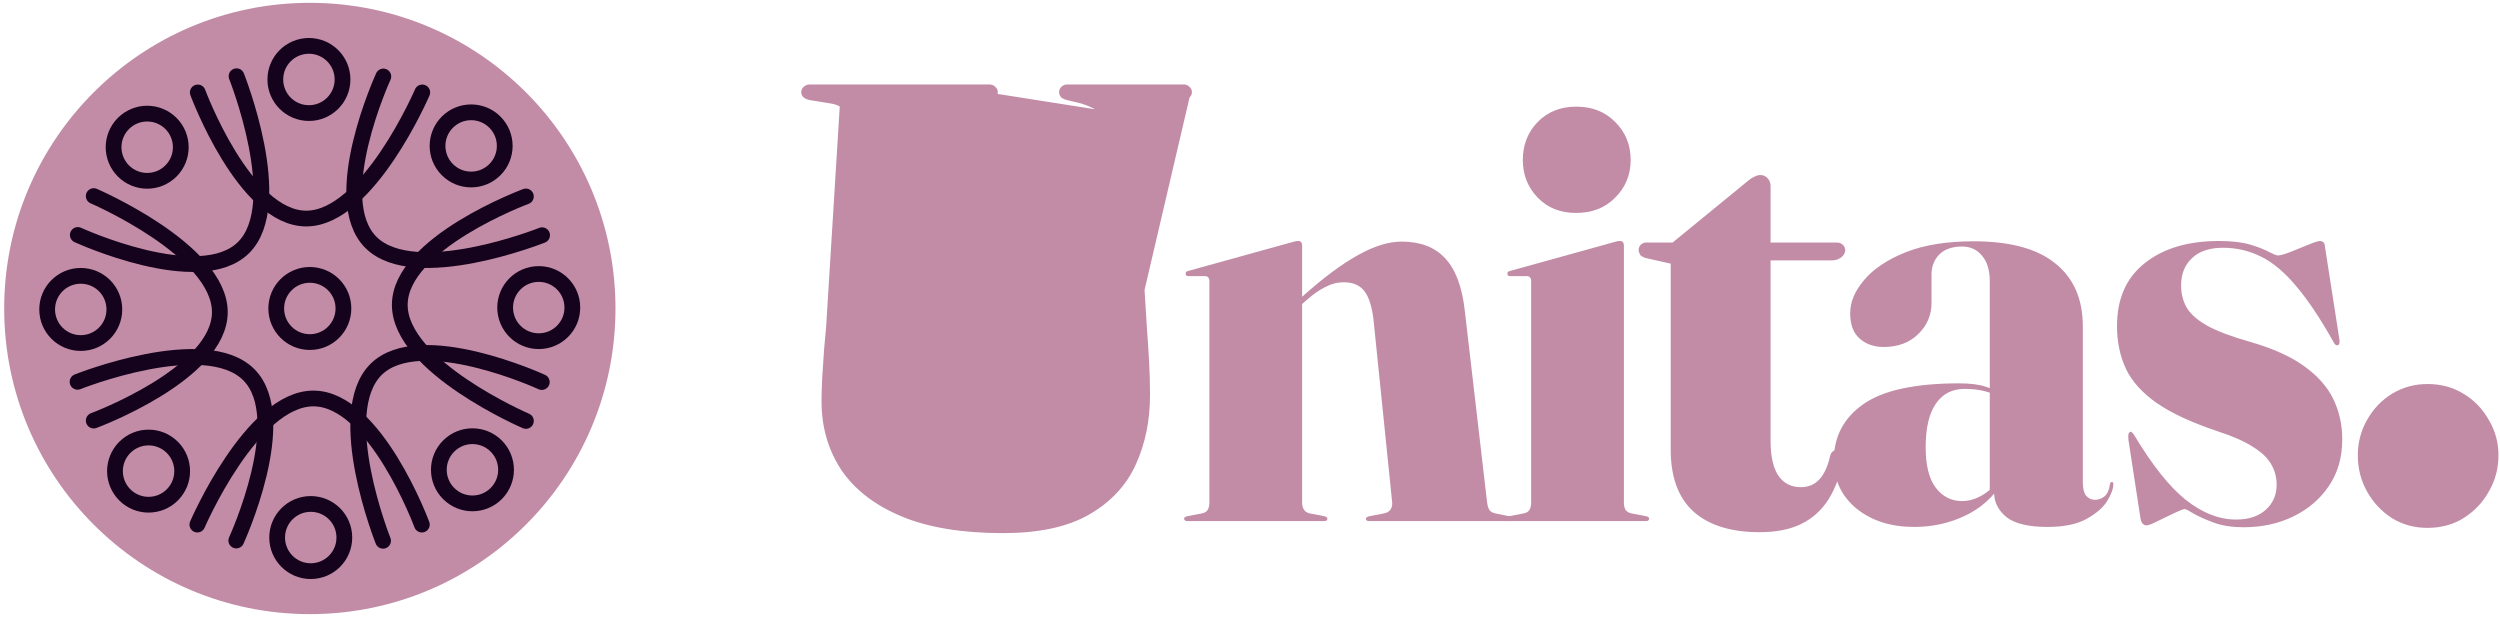
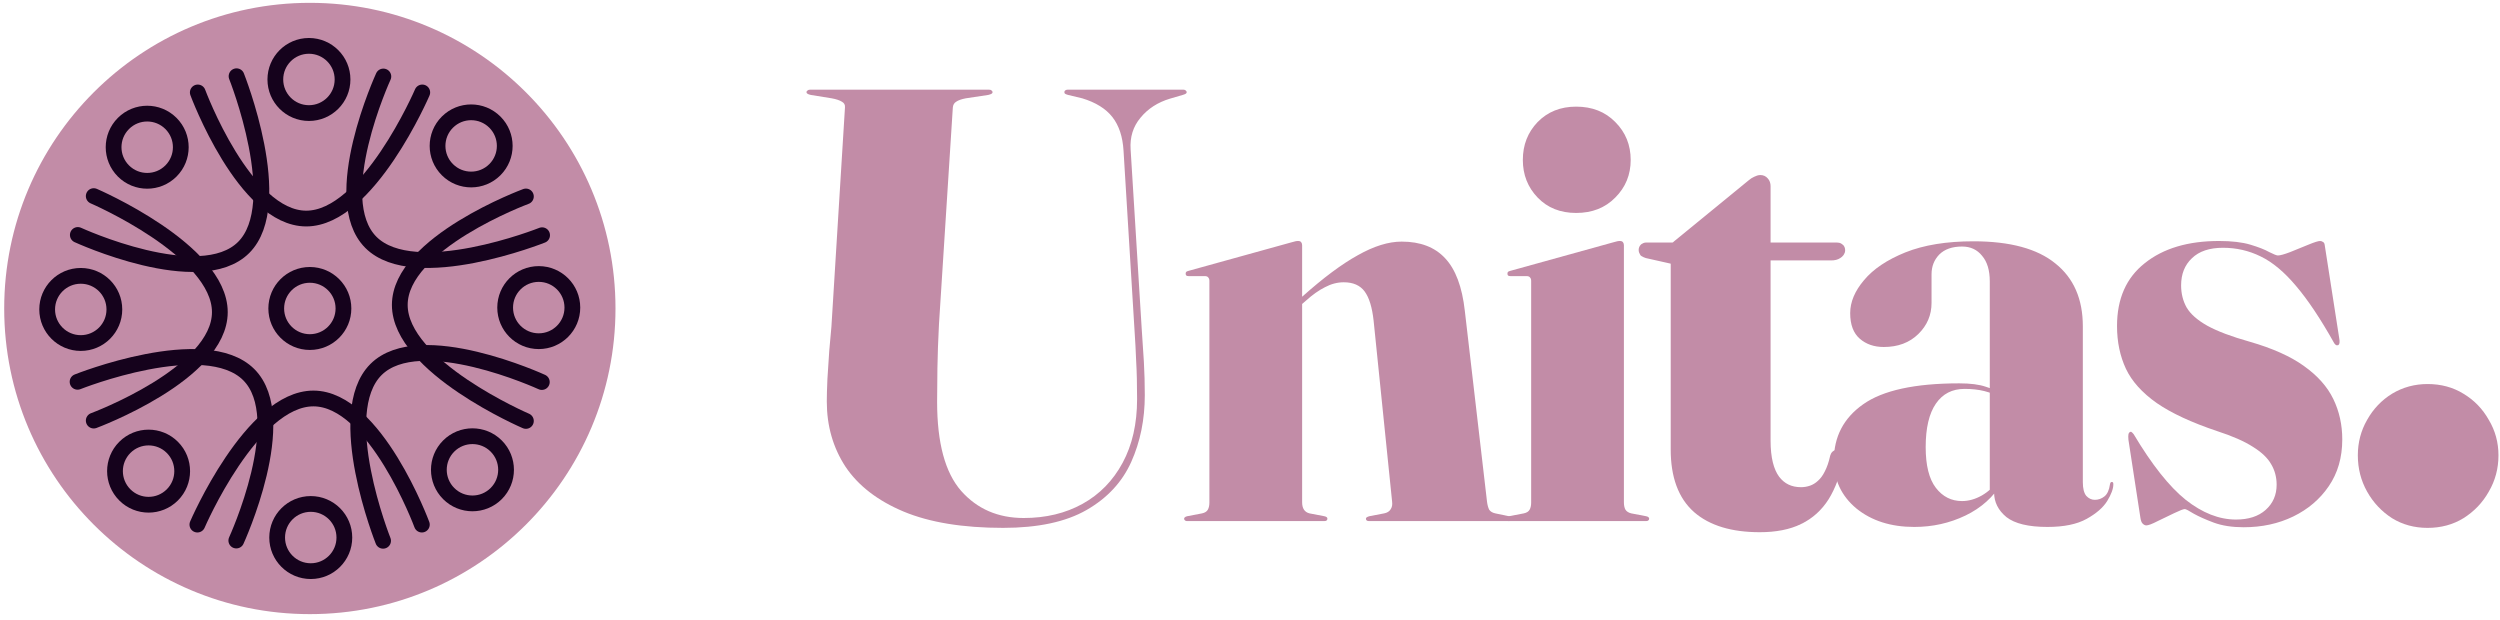
<svg xmlns="http://www.w3.org/2000/svg" width="238" height="59" viewBox="0 0 238 59" fill="none">
-   <path d="M29.496 58.465C45.567 58.465 58.594 45.437 58.594 29.367C58.594 13.297 45.567 0.269 29.496 0.269C13.426 0.269 0.398 13.297 0.398 29.367C0.398 45.437 13.426 58.465 29.496 58.465Z" fill="#C28CA7" />
-   <path d="M29.496 32.566C31.263 32.566 32.695 31.134 32.695 29.367C32.695 27.6 31.263 26.168 29.496 26.168C27.729 26.168 26.297 27.6 26.297 29.367C26.297 31.134 27.729 32.566 29.496 32.566Z" stroke="#15021C" stroke-width="1.5" />
-   <path d="M50.065 18.702C50.065 18.702 38.059 23.145 38.059 29.028C38.059 34.911 50.065 40.073 50.065 40.073" stroke="#15021C" stroke-width="1.5" stroke-linecap="round" />
-   <path d="M54.487 29.282C54.487 31.049 53.055 32.481 51.289 32.481C49.522 32.481 48.09 31.049 48.09 29.282C48.09 27.516 49.522 26.084 51.289 26.084C53.055 26.084 54.487 27.516 54.487 29.282Z" stroke="#15021C" stroke-width="1.5" />
-   <path d="M36.495 7.281C36.495 7.281 31.147 18.912 35.307 23.072C39.467 27.232 51.607 22.393 51.607 22.393" stroke="#15021C" stroke-width="1.5" stroke-linecap="round" />
-   <path d="M47.114 11.628C48.363 12.877 48.363 14.902 47.114 16.152C45.865 17.401 43.839 17.401 42.59 16.152C41.341 14.902 41.341 12.877 42.59 11.628C43.839 10.379 45.865 10.379 47.114 11.628Z" stroke="#15021C" stroke-width="1.5" />
-   <path d="M18.828 8.8C18.828 8.8 23.27 20.806 29.153 20.806C35.036 20.806 40.199 8.8 40.199 8.8" stroke="#15021C" stroke-width="1.5" stroke-linecap="round" />
-   <path d="M29.41 4.367C31.176 4.367 32.609 5.799 32.609 7.566C32.609 9.332 31.176 10.765 29.41 10.765C27.643 10.765 26.211 9.332 26.211 7.566C26.211 5.799 27.643 4.367 29.41 4.367Z" stroke="#15021C" stroke-width="1.5" />
-   <path d="M7.406 22.368C7.406 22.368 19.037 27.716 23.197 23.557C27.357 19.397 22.518 7.257 22.518 7.257" stroke="#15021C" stroke-width="1.5" stroke-linecap="round" />
-   <path d="M11.75 11.753C12.999 10.504 15.024 10.504 16.274 11.753C17.523 13.002 17.523 15.027 16.274 16.277C15.024 17.526 12.999 17.526 11.75 16.277C10.501 15.027 10.501 13.002 11.75 11.753Z" stroke="#15021C" stroke-width="1.5" />
-   <path d="M8.922 40.039C8.922 40.039 20.928 35.597 20.928 29.714C20.928 23.831 8.922 18.668 8.922 18.668" stroke="#15021C" stroke-width="1.5" stroke-linecap="round" />
-   <path d="M4.489 29.459C4.489 27.692 5.921 26.26 7.688 26.26C9.455 26.26 10.887 27.692 10.887 29.459C10.887 31.226 9.455 32.658 7.688 32.658C5.921 32.658 4.489 31.226 4.489 29.459Z" stroke="#15021C" stroke-width="1.5" />
-   <path d="M22.494 51.459C22.494 51.459 27.843 39.829 23.683 35.669C19.523 31.509 7.383 36.348 7.383 36.348" stroke="#15021C" stroke-width="1.5" stroke-linecap="round" />
-   <path d="M11.882 47.112C10.633 45.863 10.633 43.838 11.882 42.589C13.132 41.34 15.157 41.34 16.406 42.589C17.655 43.838 17.655 45.863 16.406 47.112C15.157 48.362 13.132 48.362 11.882 47.112Z" stroke="#15021C" stroke-width="1.5" />
-   <path d="M40.16 49.941C40.16 49.941 35.718 37.935 29.835 37.935C23.952 37.935 18.789 49.941 18.789 49.941" stroke="#15021C" stroke-width="1.5" stroke-linecap="round" />
-   <path d="M29.582 54.373C27.816 54.373 26.384 52.941 26.384 51.174C26.384 49.408 27.816 47.976 29.582 47.976C31.349 47.976 32.781 49.408 32.781 51.174C32.781 52.941 31.349 54.373 29.582 54.373Z" stroke="#15021C" stroke-width="1.5" />
-   <path d="M51.58 36.371C51.58 36.371 39.95 31.022 35.789 35.182C31.63 39.342 36.468 51.482 36.468 51.482" stroke="#15021C" stroke-width="1.5" stroke-linecap="round" />
-   <path d="M47.239 46.986C45.989 48.235 43.964 48.235 42.715 46.986C41.465 45.737 41.465 43.712 42.715 42.462C43.964 41.213 45.989 41.213 47.239 42.462C48.488 43.712 48.488 45.737 47.239 46.986Z" stroke="#15021C" stroke-width="1.5" />
-   <path d="M107.766 31.613L107.765 31.611L106.71 14.362L106.71 14.362C106.633 13.067 106.292 12.054 105.706 11.303C105.122 10.555 104.216 9.982 102.963 9.601L101.621 9.28L101.61 9.278L101.61 9.278C101.468 9.237 101.339 9.19 101.247 9.128L101.226 9.114L101.209 9.097C101.119 9.008 101.077 8.894 101.077 8.773C101.077 8.653 101.119 8.539 101.209 8.45C101.323 8.336 101.469 8.289 101.62 8.289H112.679C112.811 8.289 112.959 8.326 113.062 8.447C113.155 8.522 113.223 8.632 113.223 8.773C113.223 8.933 113.136 9.053 113.024 9.128L107.766 31.613ZM107.766 31.613C107.824 32.471 107.873 33.397 107.912 34.392L107.912 34.392L107.912 34.398C107.97 35.369 108 36.566 108 37.991C108 40.305 107.547 42.286 106.651 43.944L106.871 44.063M107.766 31.613L106.871 44.063M106.871 44.063L106.651 43.944C105.754 45.605 104.516 46.87 102.936 47.746C101.355 48.622 99.53 49.064 97.455 49.064C95.077 49.064 93.162 48.231 91.687 46.567C90.222 44.895 89.461 42.144 89.461 38.255C89.461 37.396 89.471 36.332 89.491 35.061L89.491 35.061C89.51 33.794 89.559 32.409 89.637 30.906C89.637 30.906 89.637 30.905 89.637 30.905L90.957 10.259C90.957 10.259 90.957 10.258 90.957 10.258C90.972 10.074 91.042 9.967 91.159 9.897L91.166 9.893L91.173 9.888C91.326 9.781 91.586 9.682 91.982 9.606L94.118 9.284L94.13 9.283L94.142 9.28C94.299 9.24 94.445 9.193 94.543 9.128L106.871 44.063ZM108.766 11.366L108.764 11.368C108.105 12.156 107.809 13.099 107.883 14.213L107.883 14.214L108.939 31.284C108.939 31.284 108.939 31.285 108.939 31.285C109.018 32.343 109.086 33.39 109.145 34.427L109.145 34.427C109.204 35.469 109.233 36.529 109.233 37.609C109.233 39.968 108.797 42.125 107.92 44.077C107.037 46.046 105.58 47.61 103.563 48.768C101.537 49.932 98.839 50.503 95.489 50.503C91.636 50.503 88.442 49.982 85.918 48.928L85.917 48.928C83.419 47.877 81.537 46.432 80.292 44.584L80.29 44.581C79.069 42.719 78.46 40.598 78.46 38.225C78.46 37.673 78.479 36.955 78.519 36.073L78.519 36.068L78.519 36.068L78.53 35.891C78.585 35.05 78.64 34.209 78.695 33.369L78.695 33.364L78.695 33.364C78.773 32.465 78.842 31.704 78.9 31.078L80.191 10.195L80.191 10.19L80.191 10.19C80.198 10.113 80.184 10.062 80.163 10.024C80.142 9.986 80.102 9.943 80.027 9.902L80.02 9.898L80.013 9.894C79.838 9.782 79.553 9.682 79.137 9.606L77.144 9.284L77.132 9.282L77.132 9.282C76.984 9.25 76.847 9.206 76.741 9.138C76.631 9.067 76.523 8.948 76.523 8.773C76.523 8.623 76.601 8.508 76.702 8.433C76.813 8.331 76.953 8.289 77.096 8.289H94.169C94.3 8.289 94.468 8.317 94.58 8.446C94.673 8.521 94.742 8.631 94.742 8.773C94.742 8.934 94.654 9.053 94.543 9.128L108.766 11.366ZM108.766 11.366C109.435 10.549 110.329 9.968 111.46 9.629C111.46 9.629 111.46 9.629 111.46 9.629L112.66 9.278C112.66 9.278 112.661 9.277 112.661 9.277M108.766 11.366L112.661 9.277M112.661 9.277C112.802 9.237 112.931 9.19 113.023 9.128L112.661 9.277Z" fill="#C28CA7" stroke="#C28CA7" stroke-width="0.5" />
-   <path d="M123.962 23.353V47.818C123.962 48.111 124.02 48.346 124.138 48.522C124.255 48.698 124.431 48.815 124.666 48.874L126.045 49.138C126.26 49.177 126.367 49.255 126.367 49.373C126.367 49.529 126.27 49.608 126.074 49.608H112.991C112.932 49.608 112.873 49.588 112.815 49.549C112.756 49.51 112.727 49.451 112.727 49.373C112.727 49.334 112.746 49.295 112.785 49.255C112.844 49.197 112.932 49.158 113.049 49.138L114.428 48.874C114.702 48.815 114.888 48.698 114.985 48.522C115.083 48.346 115.132 48.121 115.132 47.847V26.726C115.132 26.589 115.093 26.482 115.015 26.404C114.956 26.326 114.848 26.286 114.692 26.286H113.167C113.049 26.286 112.971 26.267 112.932 26.228C112.893 26.189 112.873 26.13 112.873 26.052C112.873 25.974 112.893 25.915 112.932 25.876C112.991 25.837 113.059 25.807 113.137 25.788L122.877 23.089C123.092 23.03 123.238 22.991 123.316 22.971C123.395 22.952 123.483 22.942 123.581 22.942C123.718 22.942 123.815 22.981 123.874 23.059C123.933 23.138 123.962 23.235 123.962 23.353ZM123.229 29.572L122.877 29.19L123.991 28.222C125.986 26.443 127.746 25.132 129.272 24.291C130.797 23.431 132.185 23.001 133.437 23.001C135.217 23.001 136.595 23.529 137.573 24.585C138.571 25.641 139.196 27.313 139.451 29.601L141.563 47.76C141.602 48.072 141.67 48.327 141.768 48.522C141.886 48.698 142.081 48.815 142.355 48.874L143.616 49.138C143.734 49.158 143.812 49.197 143.851 49.255C143.91 49.295 143.939 49.334 143.939 49.373C143.939 49.451 143.91 49.51 143.851 49.549C143.812 49.588 143.743 49.608 143.645 49.608H130.328C130.132 49.608 130.034 49.529 130.034 49.373C130.034 49.275 130.152 49.197 130.386 49.138L131.765 48.874C132.058 48.815 132.264 48.688 132.381 48.493C132.518 48.297 132.567 48.053 132.528 47.76L130.768 30.54C130.631 29.269 130.347 28.34 129.917 27.753C129.487 27.166 128.822 26.873 127.922 26.873C127.316 26.873 126.719 27.029 126.133 27.342C125.546 27.636 124.94 28.066 124.314 28.633L123.229 29.572Z" fill="#C28CA7" />
-   <path d="M154.595 23.353V47.818C154.595 48.111 154.644 48.346 154.741 48.522C154.859 48.698 155.044 48.815 155.299 48.874L156.677 49.138C156.795 49.158 156.873 49.187 156.912 49.226C156.971 49.265 157 49.314 157 49.373C157 49.451 156.971 49.51 156.912 49.549C156.873 49.588 156.804 49.607 156.707 49.607H143.623C143.545 49.607 143.477 49.588 143.418 49.549C143.379 49.51 143.359 49.451 143.359 49.373C143.359 49.334 143.379 49.294 143.418 49.255C143.477 49.197 143.565 49.158 143.682 49.138L145.061 48.874C145.335 48.815 145.52 48.698 145.618 48.522C145.716 48.346 145.765 48.121 145.765 47.847V26.726C145.765 26.589 145.726 26.482 145.648 26.404C145.589 26.325 145.481 26.286 145.325 26.286H143.799C143.682 26.286 143.604 26.267 143.565 26.227C143.526 26.189 143.506 26.13 143.506 26.052C143.506 25.973 143.526 25.915 143.565 25.876C143.623 25.837 143.692 25.807 143.77 25.788L153.509 23.089C153.724 23.03 153.871 22.991 153.949 22.971C154.027 22.952 154.116 22.942 154.213 22.942C154.35 22.942 154.448 22.981 154.507 23.059C154.565 23.138 154.595 23.235 154.595 23.353ZM150.048 20.273C148.542 20.273 147.32 19.784 146.381 18.806C145.442 17.828 144.973 16.635 144.973 15.227C144.973 13.799 145.442 12.597 146.381 11.619C147.339 10.641 148.561 10.152 150.048 10.152C151.573 10.152 152.815 10.641 153.773 11.619C154.751 12.597 155.24 13.799 155.24 15.227C155.24 16.635 154.751 17.828 153.773 18.806C152.815 19.784 151.573 20.273 150.048 20.273Z" fill="#C28CA7" />
-   <path d="M168.308 41.951V24.541H174.336C174.614 24.541 174.866 24.489 175.061 24.353C175.245 24.237 175.407 24.064 175.407 23.822C175.407 23.702 175.372 23.517 175.201 23.431C175.096 23.353 174.966 23.337 174.864 23.337H168.308V17.72C168.308 17.502 168.247 17.298 168.098 17.143C167.968 16.987 167.789 16.913 167.589 16.913C167.435 16.913 167.268 16.971 167.102 17.054C166.941 17.124 166.786 17.225 166.636 17.353L159.539 23.159L159.53 23.167L159.521 23.176C159.446 23.251 159.388 23.296 159.345 23.322C159.296 23.332 159.238 23.337 159.17 23.337H156.706C156.591 23.337 156.491 23.39 156.42 23.438L156.399 23.452L156.382 23.47C156.294 23.558 156.25 23.671 156.25 23.793C156.25 23.911 156.29 24.017 156.351 24.107L156.378 24.149L156.42 24.176C156.506 24.234 156.619 24.282 156.744 24.323L156.756 24.327L156.768 24.33L159.112 24.857C159.173 24.873 159.211 24.889 159.232 24.902C159.237 24.905 159.241 24.908 159.243 24.91L159.25 24.922L159.263 24.94C159.272 24.952 159.301 25.012 159.301 25.172V42.802C159.301 45.349 159.998 47.287 161.439 48.562L161.44 48.564C162.871 49.81 164.913 50.415 167.53 50.415C169.042 50.415 170.324 50.166 171.366 49.656L171.256 49.431L171.366 49.656C172.405 49.146 173.242 48.391 173.872 47.394L173.873 47.392C174.498 46.385 174.966 45.116 175.283 43.594C175.306 43.508 175.326 43.377 175.257 43.257C175.18 43.122 175.046 43.085 174.947 43.08C174.839 43.065 174.727 43.09 174.635 43.169C174.548 43.244 174.502 43.347 174.477 43.437L174.475 43.445L174.473 43.452C174.339 44.062 174.16 44.578 173.938 45.003L173.938 45.003L173.936 45.007C173.732 45.415 173.496 45.729 173.233 45.957L173.233 45.957L173.227 45.963C172.977 46.195 172.703 46.362 172.404 46.468C172.099 46.575 171.785 46.629 171.461 46.629C170.479 46.629 169.724 46.262 169.168 45.527C168.608 44.768 168.308 43.59 168.308 41.951ZM159.246 24.912C159.246 24.912 159.246 24.912 159.246 24.912C159.246 24.912 159.246 24.912 159.246 24.912Z" fill="#C28CA7" stroke="#C28CA7" stroke-width="0.5" />
-   <path d="M189.836 46.879V46.527L189.426 46.938V26.785C189.426 25.729 189.181 24.917 188.692 24.35C188.223 23.764 187.587 23.47 186.785 23.47C185.847 23.47 185.123 23.724 184.614 24.233C184.126 24.741 183.881 25.367 183.881 26.11V28.838C183.881 29.992 183.461 30.98 182.62 31.801C181.779 32.623 180.684 33.033 179.334 33.033C178.415 33.033 177.652 32.769 177.046 32.241C176.44 31.713 176.137 30.902 176.137 29.806C176.137 28.75 176.577 27.704 177.457 26.668C178.337 25.611 179.647 24.732 181.388 24.028C183.148 23.323 185.309 22.971 187.871 22.971C191.352 22.971 193.953 23.675 195.674 25.084C197.414 26.472 198.285 28.467 198.285 31.068V45.911C198.285 46.498 198.392 46.928 198.607 47.202C198.842 47.456 199.116 47.584 199.429 47.584C199.761 47.584 200.064 47.476 200.338 47.261C200.612 47.045 200.788 46.664 200.866 46.117C200.886 46.019 200.905 45.96 200.925 45.941C200.964 45.901 201.003 45.882 201.042 45.882C201.101 45.882 201.14 45.901 201.159 45.941C201.179 45.96 201.189 46.019 201.189 46.117C201.189 46.527 200.993 47.055 200.602 47.701C200.211 48.327 199.556 48.894 198.637 49.402C197.717 49.911 196.476 50.165 194.911 50.165C193.112 50.165 191.811 49.852 191.009 49.226C190.227 48.581 189.836 47.798 189.836 46.879ZM174.582 43.829C174.582 41.58 175.511 39.8 177.369 38.49C179.246 37.16 182.297 36.495 186.521 36.495C187.577 36.495 188.418 36.602 189.044 36.818C189.689 37.013 190.286 37.287 190.833 37.639L190.57 37.873C190.002 37.58 189.445 37.365 188.897 37.228C188.35 37.091 187.724 37.023 187.02 37.023C185.847 37.023 184.937 37.492 184.292 38.431C183.646 39.37 183.324 40.748 183.324 42.567C183.324 44.307 183.646 45.598 184.292 46.439C184.937 47.28 185.768 47.701 186.785 47.701C187.411 47.701 188.037 47.525 188.663 47.173C189.308 46.801 189.826 46.312 190.217 45.706L190.599 45.941C189.777 47.31 188.614 48.356 187.108 49.08C185.602 49.803 183.979 50.165 182.238 50.165C180.009 50.165 178.171 49.578 176.723 48.405C175.296 47.212 174.582 45.686 174.582 43.829Z" fill="#C28CA7" />
-   <path d="M212.862 49.461C214.055 49.461 214.994 49.158 215.678 48.551C216.383 47.926 216.735 47.124 216.735 46.146C216.735 45.422 216.559 44.767 216.206 44.181C215.874 43.594 215.297 43.046 214.476 42.538C213.654 42.01 212.52 41.511 211.073 41.042C208.628 40.22 206.712 39.331 205.323 38.372C203.935 37.394 202.957 36.309 202.39 35.116C201.823 33.904 201.539 32.544 201.539 31.038C201.539 28.438 202.419 26.443 204.179 25.054C205.939 23.646 208.296 22.942 211.249 22.942C212.461 22.942 213.459 23.059 214.241 23.294C215.023 23.529 215.62 23.764 216.03 23.998C216.461 24.213 216.735 24.321 216.852 24.321C217.067 24.321 217.458 24.213 218.025 23.998C218.612 23.764 219.189 23.529 219.756 23.294C220.323 23.059 220.695 22.942 220.871 22.942C220.969 22.942 221.056 22.971 221.135 23.03C221.232 23.069 221.291 23.167 221.311 23.323L222.689 32.182C222.728 32.378 222.738 32.535 222.719 32.652C222.699 32.75 222.66 32.818 222.602 32.857C222.523 32.877 222.455 32.877 222.396 32.857C222.337 32.818 222.279 32.76 222.22 32.681C220.929 30.373 219.717 28.555 218.583 27.225C217.468 25.895 216.343 24.956 215.209 24.409C214.094 23.861 212.901 23.587 211.63 23.587C210.34 23.587 209.352 23.92 208.667 24.585C207.983 25.23 207.641 26.091 207.641 27.166C207.641 27.949 207.817 28.653 208.169 29.279C208.54 29.904 209.195 30.481 210.134 31.009C211.092 31.537 212.442 32.046 214.182 32.535C216.353 33.16 218.074 33.933 219.345 34.852C220.636 35.771 221.565 36.818 222.132 37.991C222.699 39.164 222.983 40.445 222.983 41.834C222.983 43.555 222.552 45.041 221.692 46.293C220.851 47.525 219.727 48.483 218.318 49.167C216.911 49.852 215.336 50.194 213.596 50.194C212.501 50.194 211.552 50.048 210.75 49.754C209.968 49.461 209.332 49.177 208.844 48.904C208.374 48.61 208.09 48.463 207.993 48.463C207.856 48.463 207.523 48.591 206.995 48.845C206.487 49.099 205.959 49.353 205.411 49.608C204.883 49.881 204.521 50.018 204.326 50.018C204.208 50.018 204.091 49.959 203.974 49.842C203.876 49.744 203.808 49.568 203.768 49.314L202.625 41.863C202.605 41.628 202.605 41.462 202.625 41.364C202.644 41.247 202.693 41.169 202.771 41.13C202.83 41.091 202.879 41.091 202.918 41.13C202.977 41.169 203.045 41.237 203.123 41.335C204.864 44.249 206.516 46.332 208.081 47.584C209.665 48.835 211.259 49.461 212.862 49.461Z" fill="#C28CA7" />
-   <path d="M231.101 50.254C229.848 50.254 228.723 49.947 227.725 49.333C226.728 48.694 225.935 47.85 225.347 46.801C224.759 45.753 224.465 44.602 224.465 43.349C224.465 42.121 224.759 40.996 225.347 39.973C225.935 38.925 226.728 38.093 227.725 37.48C228.748 36.866 229.874 36.559 231.101 36.559C232.38 36.559 233.518 36.866 234.515 37.48C235.538 38.093 236.344 38.925 236.932 39.973C237.546 40.996 237.853 42.121 237.853 43.349C237.853 44.602 237.546 45.753 236.932 46.801C236.344 47.85 235.538 48.694 234.515 49.333C233.518 49.947 232.38 50.254 231.101 50.254Z" fill="#C28CA7" />
+   <path d="M29.498 58.465C45.568 58.465 58.595 45.438 58.595 29.367C58.595 13.297 45.568 0.27 29.498 0.27C13.427 0.27 0.4 13.297 0.4 29.367C0.4 45.438 13.427 58.465 29.498 58.465Z" fill="#C28CA7" />
+   <path d="M29.497 32.566C31.264 32.566 32.697 31.134 32.697 29.367C32.697 27.6 31.264 26.168 29.497 26.168C27.73 26.168 26.298 27.6 26.298 29.367C26.298 31.134 27.73 32.566 29.497 32.566Z" stroke="#15021C" stroke-width="1.5" />
+   <path d="M50.066 18.703C50.066 18.703 38.06 23.145 38.06 29.029C38.06 34.912 50.066 40.074 50.066 40.074" stroke="#15021C" stroke-width="1.5" stroke-linecap="round" />
+   <path d="M54.489 29.283C54.489 31.049 53.057 32.482 51.29 32.482C49.523 32.482 48.091 31.049 48.091 29.283C48.091 27.516 49.523 26.084 51.29 26.084C53.057 26.084 54.489 27.516 54.489 29.283Z" stroke="#15021C" stroke-width="1.5" />
+   <path d="M36.496 7.281C36.496 7.281 31.148 18.912 35.308 23.072C39.468 27.232 51.608 22.393 51.608 22.393" stroke="#15021C" stroke-width="1.5" stroke-linecap="round" />
+   <path d="M47.115 11.629C48.364 12.878 48.364 14.903 47.115 16.152C45.866 17.402 43.841 17.402 42.591 16.152C41.342 14.903 41.342 12.878 42.591 11.629C43.841 10.38 45.866 10.38 47.115 11.629Z" stroke="#15021C" stroke-width="1.5" />
+   <path d="M18.829 8.8C18.829 8.8 23.272 20.806 29.155 20.806C35.038 20.806 40.2 8.8 40.2 8.8" stroke="#15021C" stroke-width="1.5" stroke-linecap="round" />
+   <path d="M29.411 4.367C31.178 4.367 32.61 5.799 32.61 7.566C32.61 9.332 31.178 10.765 29.411 10.765C27.644 10.765 26.212 9.332 26.212 7.566C26.212 5.799 27.644 4.367 29.411 4.367Z" stroke="#15021C" stroke-width="1.5" />
+   <path d="M7.408 22.368C7.408 22.368 19.038 27.717 23.198 23.557C27.358 19.397 22.519 7.257 22.519 7.257" stroke="#15021C" stroke-width="1.5" stroke-linecap="round" />
+   <path d="M11.751 11.753C13 10.504 15.026 10.504 16.275 11.753C17.524 13.003 17.524 15.028 16.275 16.277C15.026 17.526 13 17.526 11.751 16.277C10.502 15.028 10.502 13.003 11.751 11.753Z" stroke="#15021C" stroke-width="1.5" />
+   <path d="M8.923 40.04C8.923 40.04 20.929 35.598 20.929 29.715C20.929 23.832 8.923 18.669 8.923 18.669" stroke="#15021C" stroke-width="1.5" stroke-linecap="round" />
+   <path d="M4.49 29.459C4.49 27.693 5.923 26.261 7.689 26.261C9.456 26.261 10.888 27.693 10.888 29.459C10.888 31.226 9.456 32.658 7.689 32.658C5.923 32.658 4.49 31.226 4.49 29.459Z" stroke="#15021C" stroke-width="1.5" />
+   <path d="M22.496 51.46C22.496 51.46 27.844 39.829 23.684 35.669C19.524 31.509 7.384 36.348 7.384 36.348" stroke="#15021C" stroke-width="1.5" stroke-linecap="round" />
+   <path d="M11.884 47.114C10.634 45.864 10.634 43.839 11.884 42.59C13.133 41.34 15.158 41.34 16.407 42.59C17.657 43.839 17.657 45.864 16.407 47.114C15.158 48.363 13.133 48.363 11.884 47.114Z" stroke="#15021C" stroke-width="1.5" />
+   <path d="M40.161 49.942C40.161 49.942 35.719 37.935 29.836 37.935C23.953 37.935 18.79 49.942 18.79 49.942" stroke="#15021C" stroke-width="1.5" stroke-linecap="round" />
+   <path d="M29.584 54.373C27.817 54.373 26.385 52.941 26.385 51.174C26.385 49.408 27.817 47.976 29.584 47.976C31.35 47.976 32.783 49.408 32.783 51.174C32.783 52.941 31.35 54.373 29.584 54.373Z" stroke="#15021C" stroke-width="1.5" />
+   <path d="M51.582 36.371C51.582 36.371 39.951 31.023 35.791 35.183C31.631 39.343 36.47 51.483 36.47 51.483" stroke="#15021C" stroke-width="1.5" stroke-linecap="round" />
+   <path d="M47.24 46.987C45.991 48.236 43.965 48.236 42.716 46.987C41.467 45.738 41.467 43.712 42.716 42.463C43.965 41.214 45.991 41.214 47.24 42.463C48.489 43.712 48.489 45.738 47.24 46.987Z" stroke="#15021C" stroke-width="1.5" />
+   <path d="M108.016 31.596L106.96 14.347C106.882 13.018 106.53 11.952 105.904 11.15C105.278 10.348 104.32 9.752 103.03 9.36L101.68 9.038C101.543 8.999 101.445 8.96 101.387 8.92C101.348 8.881 101.328 8.832 101.328 8.774C101.328 8.715 101.348 8.666 101.387 8.627C101.445 8.568 101.524 8.539 101.621 8.539H112.681C112.778 8.539 112.847 8.568 112.886 8.627C112.945 8.666 112.974 8.715 112.974 8.774C112.974 8.832 112.945 8.881 112.886 8.92C112.827 8.96 112.73 8.999 112.593 9.038L111.39 9.39C110.217 9.742 109.278 10.348 108.574 11.209C107.87 12.05 107.557 13.057 107.635 14.23L108.691 31.303C108.769 32.359 108.838 33.405 108.897 34.442C108.955 35.478 108.985 36.534 108.985 37.61C108.985 39.937 108.554 42.059 107.694 43.975C106.833 45.892 105.415 47.418 103.44 48.552C101.465 49.686 98.815 50.253 95.491 50.253C91.657 50.253 88.499 49.735 86.015 48.698C83.551 47.662 81.713 46.244 80.5 44.445C79.308 42.626 78.711 40.553 78.711 38.226C78.711 37.678 78.731 36.965 78.77 36.084C78.828 35.185 78.887 34.285 78.946 33.386C79.024 32.486 79.092 31.723 79.151 31.098L80.442 10.211C80.461 9.976 80.364 9.8 80.148 9.683C79.933 9.546 79.611 9.439 79.18 9.36L77.186 9.038C76.912 8.979 76.775 8.891 76.775 8.774C76.775 8.715 76.804 8.666 76.863 8.627C76.921 8.568 77 8.539 77.097 8.539H94.171C94.288 8.539 94.366 8.568 94.405 8.627C94.464 8.666 94.493 8.715 94.493 8.774C94.493 8.832 94.464 8.881 94.405 8.92C94.347 8.96 94.239 8.999 94.082 9.038L91.941 9.36C91.53 9.439 91.227 9.546 91.031 9.683C90.836 9.8 90.729 9.986 90.709 10.241L89.389 30.892C89.311 32.398 89.262 33.786 89.242 35.058C89.223 36.329 89.213 37.395 89.213 38.255C89.213 42.166 89.976 44.992 91.501 46.733C93.026 48.454 95.011 49.314 97.456 49.314C99.568 49.314 101.436 48.865 103.059 47.965C104.682 47.065 105.953 45.765 106.872 44.063C107.792 42.362 108.251 40.338 108.251 37.991C108.251 36.563 108.222 35.361 108.163 34.383C108.124 33.386 108.075 32.457 108.016 31.596Z" fill="#C28CA7" />
+   <path d="M123.963 23.353V47.818C123.963 48.112 124.022 48.346 124.139 48.522C124.257 48.698 124.433 48.816 124.667 48.874L126.046 49.138C126.261 49.177 126.369 49.256 126.369 49.373C126.369 49.529 126.271 49.608 126.075 49.608H112.992C112.934 49.608 112.875 49.588 112.816 49.549C112.758 49.51 112.728 49.451 112.728 49.373C112.728 49.334 112.748 49.295 112.787 49.256C112.845 49.197 112.934 49.158 113.051 49.138L114.43 48.874C114.703 48.816 114.889 48.698 114.987 48.522C115.085 48.346 115.134 48.121 115.134 47.848V26.727C115.134 26.59 115.094 26.482 115.016 26.404C114.958 26.326 114.85 26.286 114.693 26.286H113.168C113.051 26.286 112.973 26.267 112.934 26.228C112.894 26.189 112.875 26.13 112.875 26.052C112.875 25.974 112.894 25.915 112.934 25.876C112.992 25.837 113.061 25.808 113.139 25.788L122.878 23.089C123.093 23.03 123.24 22.991 123.318 22.972C123.396 22.952 123.484 22.942 123.582 22.942C123.719 22.942 123.817 22.981 123.875 23.06C123.934 23.138 123.963 23.236 123.963 23.353ZM123.23 29.572L122.878 29.191L123.993 28.223C125.987 26.443 127.747 25.133 129.273 24.292C130.798 23.431 132.187 23.001 133.438 23.001C135.218 23.001 136.597 23.529 137.575 24.585C138.572 25.641 139.198 27.313 139.452 29.602L141.564 47.76C141.603 48.073 141.672 48.327 141.77 48.522C141.887 48.698 142.083 48.816 142.356 48.874L143.618 49.138C143.735 49.158 143.813 49.197 143.852 49.256C143.911 49.295 143.94 49.334 143.94 49.373C143.94 49.451 143.911 49.51 143.852 49.549C143.813 49.588 143.745 49.608 143.647 49.608H130.329C130.133 49.608 130.036 49.529 130.036 49.373C130.036 49.275 130.153 49.197 130.388 49.138L131.766 48.874C132.06 48.816 132.265 48.688 132.383 48.493C132.519 48.297 132.568 48.053 132.529 47.76L130.769 30.54C130.632 29.269 130.349 28.34 129.918 27.753C129.488 27.167 128.823 26.873 127.923 26.873C127.317 26.873 126.721 27.03 126.134 27.343C125.547 27.636 124.941 28.066 124.315 28.633L123.23 29.572Z" fill="#C28CA7" />
+   <path d="M154.596 23.353V47.818C154.596 48.112 154.645 48.346 154.743 48.522C154.86 48.698 155.046 48.816 155.3 48.874L156.679 49.138C156.796 49.158 156.875 49.187 156.914 49.226C156.972 49.266 157.001 49.314 157.001 49.373C157.001 49.451 156.972 49.51 156.914 49.549C156.875 49.588 156.806 49.608 156.708 49.608H143.625C143.547 49.608 143.478 49.588 143.419 49.549C143.38 49.51 143.361 49.451 143.361 49.373C143.361 49.334 143.38 49.295 143.419 49.256C143.478 49.197 143.566 49.158 143.684 49.138L145.062 48.874C145.336 48.816 145.522 48.698 145.62 48.522C145.717 48.346 145.766 48.121 145.766 47.847V26.727C145.766 26.59 145.727 26.482 145.649 26.404C145.59 26.326 145.483 26.286 145.326 26.286H143.801C143.684 26.286 143.605 26.267 143.566 26.228C143.527 26.189 143.508 26.13 143.508 26.052C143.508 25.974 143.527 25.915 143.566 25.876C143.625 25.837 143.693 25.808 143.771 25.788L153.511 23.089C153.726 23.03 153.872 22.991 153.951 22.972C154.029 22.952 154.117 22.942 154.215 22.942C154.352 22.942 154.449 22.981 154.508 23.06C154.567 23.138 154.596 23.236 154.596 23.353ZM150.049 20.273C148.543 20.273 147.321 19.784 146.382 18.806C145.444 17.828 144.974 16.635 144.974 15.227C144.974 13.8 145.444 12.597 146.382 11.619C147.341 10.641 148.563 10.152 150.049 10.152C151.575 10.152 152.816 10.641 153.775 11.619C154.753 12.597 155.242 13.8 155.242 15.227C155.242 16.635 154.753 17.828 153.775 18.806C152.816 19.784 151.575 20.273 150.049 20.273Z" fill="#C28CA7" />
+   <path d="M168.309 41.952V24.542H174.337C174.615 24.542 174.867 24.49 175.063 24.354C175.246 24.238 175.408 24.065 175.408 23.823C175.408 23.703 175.373 23.518 175.203 23.432C175.097 23.354 174.967 23.338 174.865 23.338H168.309V17.721C168.309 17.503 168.249 17.299 168.099 17.144C167.969 16.988 167.79 16.914 167.59 16.914C167.436 16.914 167.269 16.972 167.103 17.055C166.942 17.125 166.787 17.226 166.638 17.354L159.541 23.16L159.531 23.168L159.523 23.177C159.448 23.252 159.389 23.297 159.346 23.323C159.297 23.333 159.239 23.338 159.171 23.338H156.707C156.593 23.338 156.493 23.392 156.422 23.439L156.401 23.453L156.383 23.471C156.295 23.559 156.251 23.672 156.251 23.794C156.251 23.912 156.292 24.018 156.352 24.108L156.38 24.15L156.421 24.177C156.507 24.235 156.62 24.283 156.745 24.324L156.757 24.328L156.769 24.331L159.113 24.858C159.175 24.874 159.212 24.89 159.233 24.903C159.239 24.906 159.243 24.909 159.245 24.911L159.251 24.923L159.264 24.941C159.274 24.953 159.302 25.013 159.302 25.172V42.803C159.302 45.35 160 47.288 161.44 48.563L161.442 48.565C162.872 49.811 164.915 50.416 167.532 50.416C169.044 50.416 170.326 50.167 171.367 49.657L171.257 49.432L171.367 49.657C172.407 49.147 173.243 48.392 173.874 47.395L173.875 47.393C174.5 46.386 174.967 45.117 175.284 43.595C175.308 43.509 175.327 43.379 175.258 43.258C175.181 43.123 175.047 43.086 174.948 43.081C174.84 43.066 174.729 43.091 174.636 43.17C174.549 43.245 174.504 43.348 174.478 43.438L174.476 43.446L174.474 43.453C174.341 44.063 174.162 44.579 173.939 45.004L173.939 45.004L173.937 45.008C173.734 45.416 173.498 45.73 173.235 45.958L173.235 45.958L173.228 45.964C172.978 46.196 172.704 46.363 172.406 46.468C172.1 46.576 171.786 46.63 171.462 46.63C170.48 46.63 169.725 46.263 169.169 45.528C168.61 44.769 168.309 43.591 168.309 41.952ZM159.247 24.913C159.247 24.913 159.247 24.913 159.247 24.913C159.247 24.913 159.247 24.913 159.247 24.913Z" fill="#C28CA7" stroke="#C28CA7" stroke-width="0.5" />
+   <path d="M189.838 46.88V46.528L189.427 46.938V26.785C189.427 25.729 189.182 24.918 188.694 24.351C188.224 23.764 187.589 23.47 186.787 23.47C185.848 23.47 185.124 23.725 184.616 24.233C184.127 24.742 183.883 25.367 183.883 26.11V28.839C183.883 29.992 183.462 30.98 182.621 31.802C181.78 32.623 180.685 33.034 179.336 33.034C178.416 33.034 177.654 32.77 177.048 32.242C176.441 31.714 176.138 30.902 176.138 29.807C176.138 28.751 176.578 27.704 177.458 26.668C178.338 25.612 179.649 24.732 181.389 24.028C183.149 23.324 185.31 22.972 187.872 22.972C191.353 22.972 193.954 23.676 195.675 25.084C197.416 26.472 198.286 28.467 198.286 31.068V45.911C198.286 46.498 198.393 46.929 198.609 47.202C198.843 47.457 199.117 47.584 199.43 47.584C199.763 47.584 200.066 47.476 200.339 47.261C200.613 47.046 200.789 46.664 200.868 46.117C200.887 46.019 200.907 45.961 200.926 45.941C200.965 45.902 201.004 45.882 201.044 45.882C201.102 45.882 201.141 45.902 201.161 45.941C201.18 45.961 201.19 46.019 201.19 46.117C201.19 46.528 200.995 47.056 200.604 47.701C200.212 48.327 199.557 48.894 198.638 49.403C197.719 49.911 196.477 50.165 194.912 50.165C193.113 50.165 191.813 49.852 191.011 49.227C190.229 48.581 189.838 47.799 189.838 46.88ZM174.584 43.829C174.584 41.58 175.513 39.8 177.37 38.49C179.248 37.16 182.299 36.495 186.523 36.495C187.579 36.495 188.42 36.602 189.045 36.818C189.691 37.013 190.287 37.287 190.835 37.639L190.571 37.874C190.004 37.58 189.447 37.365 188.899 37.228C188.351 37.091 187.725 37.023 187.021 37.023C185.848 37.023 184.939 37.492 184.293 38.431C183.648 39.37 183.325 40.749 183.325 42.567C183.325 44.308 183.648 45.599 184.293 46.44C184.939 47.281 185.77 47.701 186.787 47.701C187.413 47.701 188.038 47.525 188.664 47.173C189.31 46.801 189.828 46.312 190.219 45.706L190.6 45.941C189.779 47.31 188.615 48.356 187.109 49.08C185.604 49.803 183.98 50.165 182.24 50.165C180.01 50.165 178.172 49.578 176.725 48.405C175.297 47.212 174.584 45.687 174.584 43.829Z" fill="#C28CA7" />
+   <path d="M212.864 49.461C214.057 49.461 214.995 49.158 215.68 48.552C216.384 47.926 216.736 47.124 216.736 46.146C216.736 45.422 216.56 44.767 216.208 44.181C215.875 43.594 215.299 43.047 214.477 42.538C213.656 42.01 212.522 41.511 211.074 41.042C208.63 40.221 206.713 39.331 205.325 38.372C203.936 37.395 202.959 36.309 202.391 35.116C201.824 33.904 201.541 32.545 201.541 31.039C201.541 28.438 202.421 26.443 204.181 25.055C205.941 23.646 208.297 22.942 211.25 22.942C212.463 22.942 213.46 23.06 214.242 23.294C215.025 23.529 215.621 23.764 216.032 23.998C216.462 24.214 216.736 24.321 216.853 24.321C217.068 24.321 217.46 24.214 218.027 23.998C218.613 23.764 219.19 23.529 219.757 23.294C220.325 23.06 220.696 22.942 220.872 22.942C220.97 22.942 221.058 22.972 221.136 23.03C221.234 23.07 221.293 23.167 221.312 23.324L222.691 32.183C222.73 32.379 222.74 32.535 222.72 32.652C222.701 32.75 222.662 32.818 222.603 32.858C222.525 32.877 222.456 32.877 222.398 32.858C222.339 32.818 222.28 32.76 222.222 32.681C220.931 30.374 219.718 28.555 218.584 27.225C217.469 25.895 216.345 24.957 215.21 24.409C214.096 23.862 212.903 23.588 211.632 23.588C210.341 23.588 209.353 23.92 208.669 24.585C207.984 25.23 207.642 26.091 207.642 27.167C207.642 27.949 207.818 28.653 208.17 29.279C208.542 29.905 209.197 30.481 210.136 31.009C211.094 31.537 212.443 32.046 214.184 32.535C216.355 33.161 218.076 33.933 219.347 34.852C220.638 35.771 221.566 36.818 222.134 37.991C222.701 39.164 222.984 40.446 222.984 41.834C222.984 43.555 222.554 45.041 221.694 46.293C220.853 47.525 219.728 48.483 218.32 49.168C216.912 49.852 215.338 50.194 213.597 50.194C212.502 50.194 211.553 50.048 210.752 49.754C209.969 49.461 209.334 49.177 208.845 48.904C208.376 48.61 208.092 48.464 207.994 48.464C207.857 48.464 207.525 48.591 206.997 48.845C206.488 49.099 205.96 49.353 205.413 49.608C204.885 49.882 204.523 50.018 204.327 50.018C204.21 50.018 204.093 49.96 203.975 49.842C203.878 49.745 203.809 49.569 203.77 49.314L202.626 41.863C202.606 41.629 202.606 41.462 202.626 41.365C202.646 41.247 202.694 41.169 202.773 41.13C202.831 41.091 202.88 41.091 202.919 41.13C202.978 41.169 203.046 41.238 203.125 41.335C204.865 44.249 206.518 46.332 208.082 47.584C209.666 48.835 211.26 49.461 212.864 49.461Z" fill="#C28CA7" />
+   <path d="M231.103 50.254C229.85 50.254 228.724 49.947 227.727 49.334C226.73 48.694 225.937 47.85 225.349 46.802C224.76 45.753 224.466 44.603 224.466 43.349C224.466 42.122 224.76 40.997 225.349 39.974C225.937 38.925 226.73 38.094 227.727 37.48C228.75 36.867 229.875 36.56 231.103 36.56C232.381 36.56 233.52 36.867 234.517 37.48C235.54 38.094 236.345 38.925 236.934 39.974C237.547 40.997 237.854 42.122 237.854 43.349C237.854 44.603 237.547 45.753 236.934 46.802C236.345 47.85 235.54 48.694 234.517 49.334C233.52 49.947 232.381 50.254 231.103 50.254Z" fill="#C28CA7" />
</svg>
